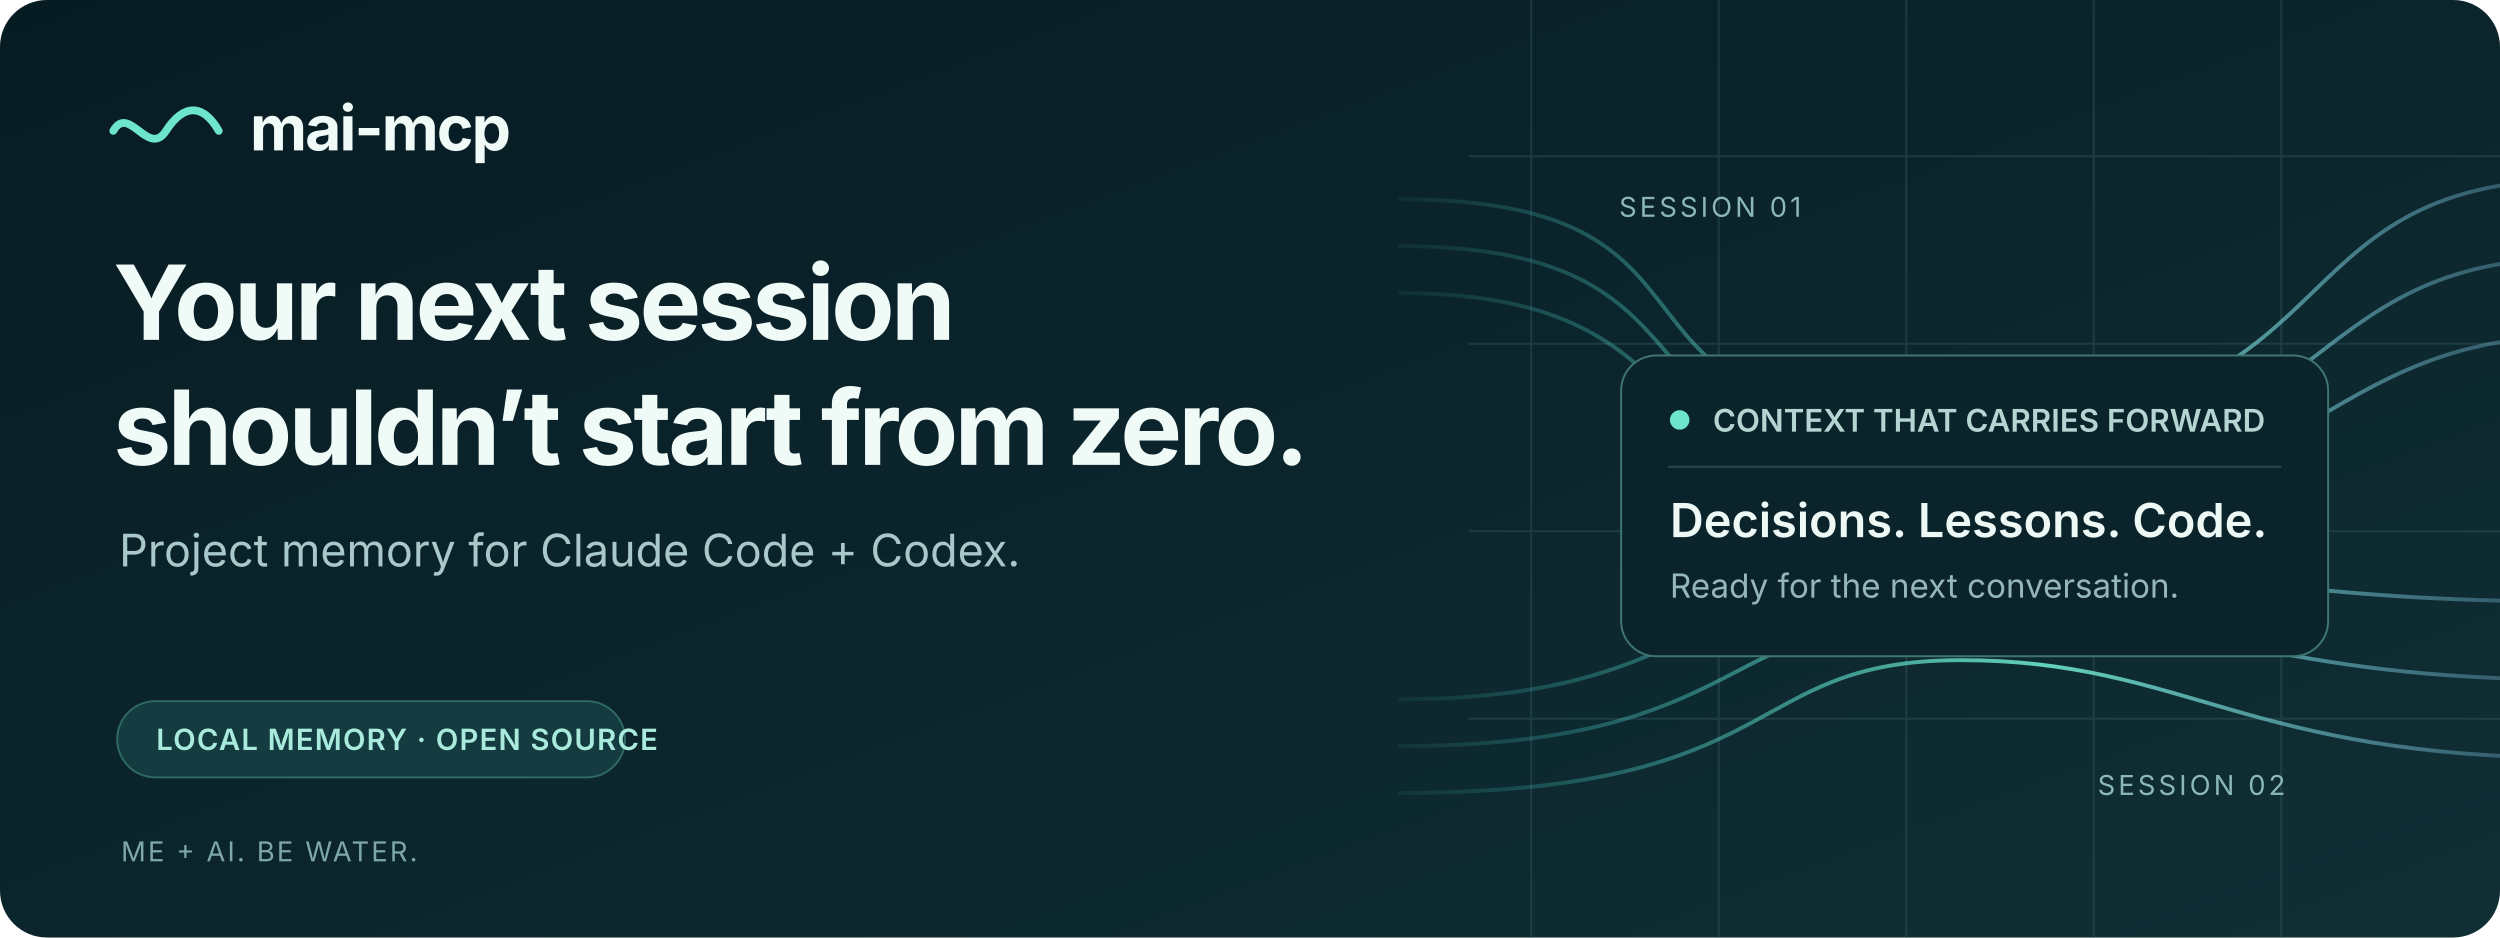
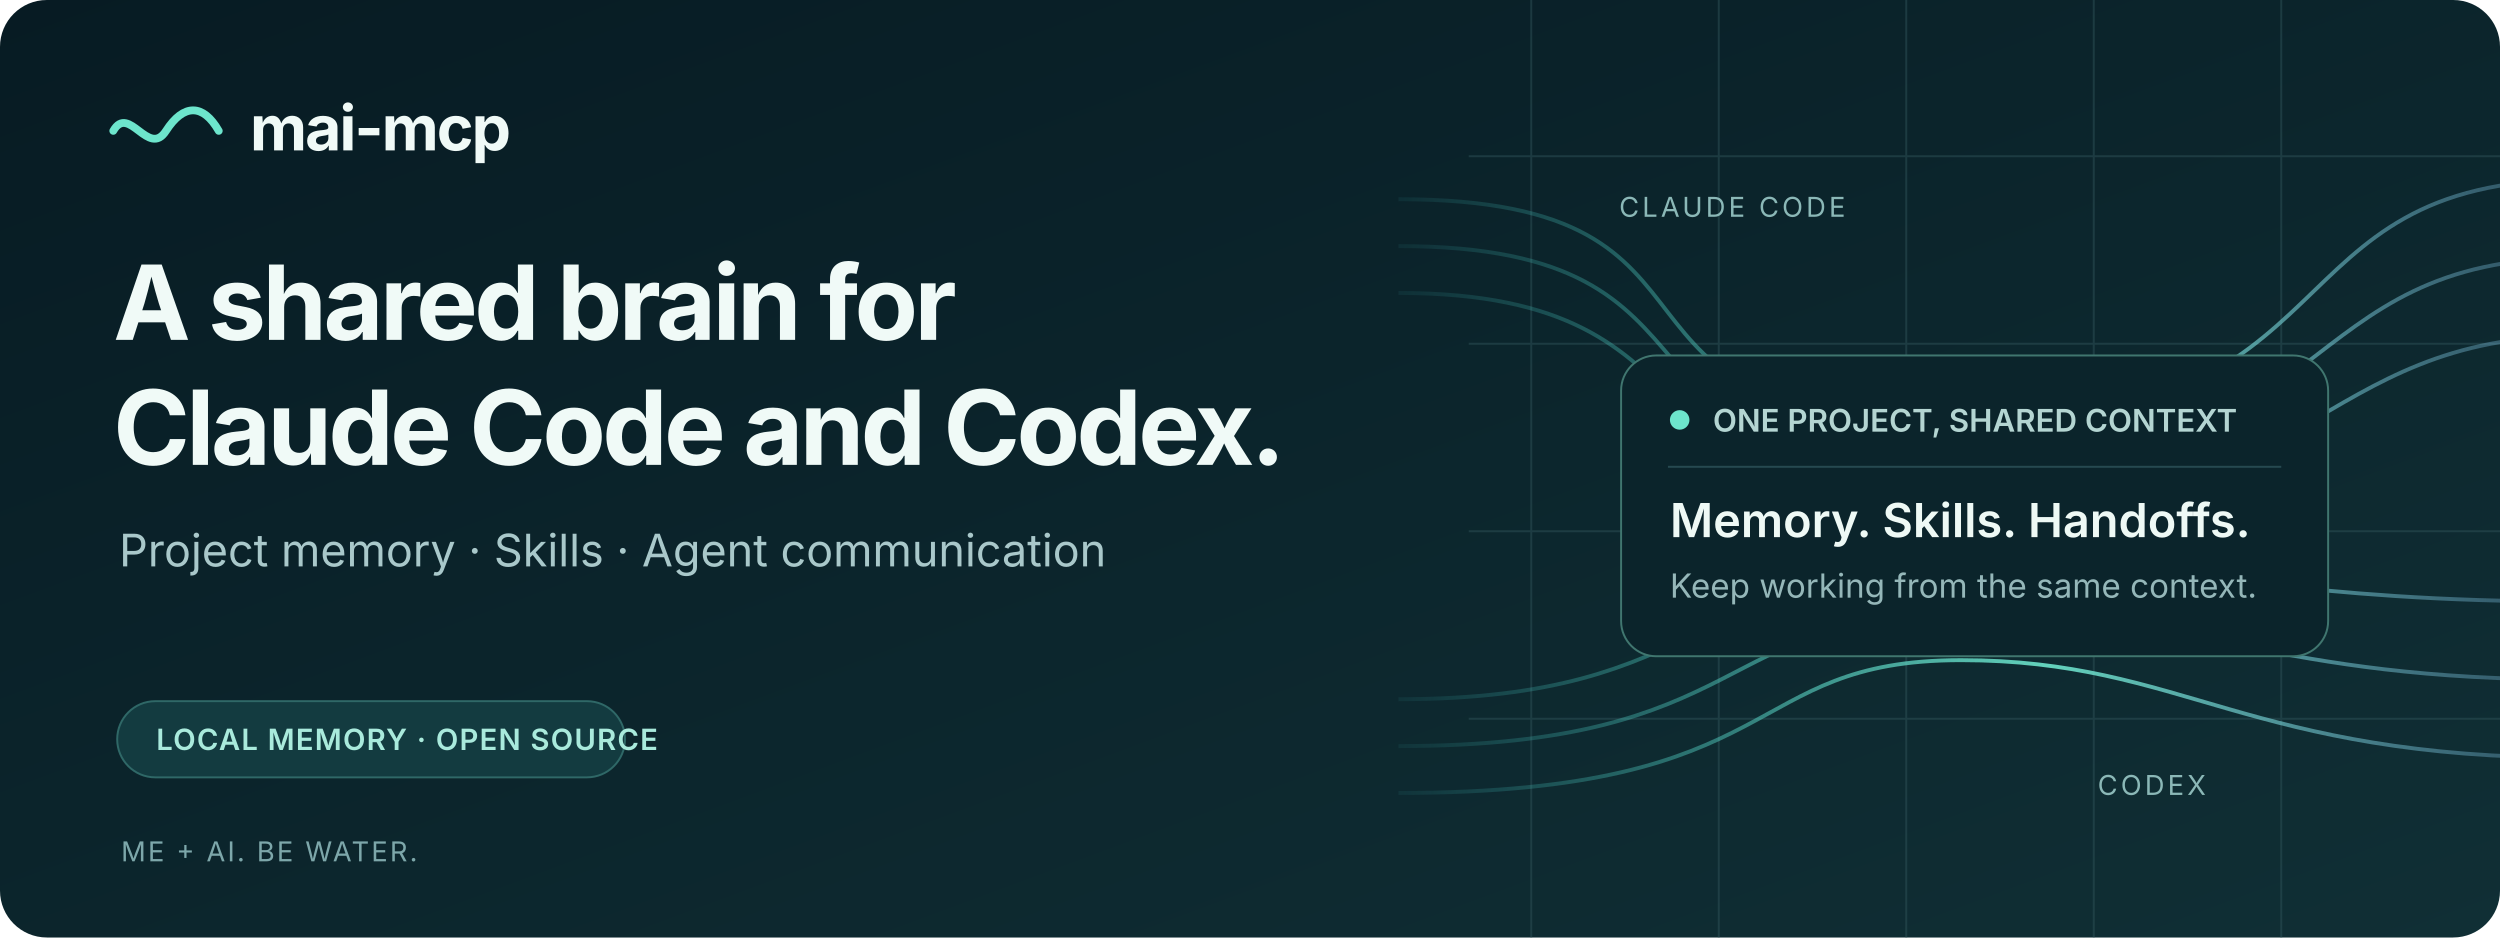
<svg xmlns="http://www.w3.org/2000/svg" width="1280" height="480" viewBox="0 0 1280 480" role="img" aria-labelledby="title desc">
  <defs>
    <linearGradient id="bg" x2="1" y2="1">
      <stop stop-color="#071b23" />
      <stop offset="1" stop-color="#102f35" />
    </linearGradient>
    <linearGradient id="river">
      <stop stop-color="#3cbdbb" stop-opacity="0.08" />
      <stop offset="0.55" stop-color="#6de5cc" stop-opacity="0.9" />
      <stop offset="1" stop-color="#83bce6" stop-opacity="0.25" />
    </linearGradient>
  </defs>
  <rect width="1280" height="480" rx="24" fill="url(#bg)" />
  <g fill="none" stroke="#2d5158" stroke-width="1" opacity="0.5">
    <path d="M784 0V480M880 0V480M976 0V480M1072 0V480M1168 0V480" />
    <path d="M752 80H1280M752 176H1280M752 272H1280M752 368H1280" />
  </g>
  <g fill="none" stroke="url(#river)" stroke-width="2">
    <path d="M716 102C906 102 798 218 1004 218S1158 92 1320 92" />
    <path d="M716 126C900 126 810 242 1004 242S1172 132 1320 132" />
    <path d="M716 150C892 150 828 266 1004 266S1186 172 1320 172" />
    <path d="M716 358C878 358 866 290 1004 290S1170 308 1320 308" />
    <path d="M716 382C898 382 878 314 1004 314S1160 348 1320 348" />
    <path d="M716 406C918 406 890 338 1004 338S1150 388 1320 388" />
  </g>
  <g font-family="-apple-system, BlinkMacSystemFont, 'Segoe UI', sans-serif">
    <g transform="translate(58 49)">
      <path d="M0 18C8 4 18 32 27 18S46 4 54 18" fill="none" stroke="#6de5cc" stroke-width="4" stroke-linecap="round" />
      <text x="70" y="28" fill="#f0faf7" font-size="32" font-weight="700" letter-spacing="-1">mai-mcp</text>
    </g>
-     <text x="58" y="174" fill="#f0faf7" font-size="53" font-weight="700" letter-spacing="-1.8">Your next session</text>
-     <text x="58" y="238" fill="#f0faf7" font-size="53" font-weight="700" letter-spacing="-1.8">shouldn’t start from zero.</text>
-     <text x="61" y="290" fill="#a9c8ca" font-size="23">Project memory for Claude Code + Codex.</text>
+     <text x="58" y="174" fill="#f0faf7" font-size="53" font-weight="700" letter-spacing="-1.8">A shared brain for</text>
+     <text x="58" y="238" fill="#f0faf7" font-size="53" font-weight="700" letter-spacing="-1.8">Claude Code and Codex.</text>
+     <text x="61" y="290" fill="#a9c8ca" font-size="23">Project memory · Skills · Agent communication</text>
    <rect x="60" y="359" width="260" height="39" rx="19.5" fill="#133b40" stroke="#2f6867" />
    <text x="80" y="384" fill="#a9eadc" font-size="15" font-weight="600" letter-spacing="0.6">LOCAL MEMORY · OPEN SOURCE</text>
    <text x="62" y="441" fill="#7da7aa" font-size="14" letter-spacing="1.1">ME + AI. BE WATER.</text>
    <g transform="translate(830 182)">
      <rect width="362" height="154" rx="18" fill="#0b242b" stroke="#40766f" />
      <circle cx="30" cy="33" r="5" fill="#6de5cc" />
-       <text x="47" y="39" fill="#b4d5d2" font-size="16" font-weight="600">CONTEXT THAT CARRIES FORWARD</text>
+       <text x="47" y="39" fill="#b4d5d2" font-size="16" font-weight="600">ONE PROJECT, SHARED CONTEXT</text>
      <path d="M24 57H338" stroke="#264950" />
-       <text x="25" y="93" fill="#eef9f5" font-size="24" font-weight="600">Decisions. Lessons. Code.</text>
-       <text x="25" y="124" fill="#95b7b9" font-size="17">Ready for the next conversation.</text>
+       <text x="25" y="93" fill="#eef9f5" font-size="24" font-weight="600">Memory. Skills. Handoffs.</text>
+       <text x="25" y="124" fill="#95b7b9" font-size="17">Keep working from the same context.</text>
    </g>
-     <text x="829" y="111" fill="#8bb8b7" font-size="14" letter-spacing="1.6">SESSION 01</text>
-     <text x="1074" y="407" fill="#8bb8b7" font-size="14" letter-spacing="1.6">SESSION 02</text>
+     <text x="829" y="111" fill="#8bb8b7" font-size="14" letter-spacing="1.6">CLAUDE CODE</text>
+     <text x="1074" y="407" fill="#8bb8b7" font-size="14" letter-spacing="1.6">CODEX</text>
  </g>
</svg>
